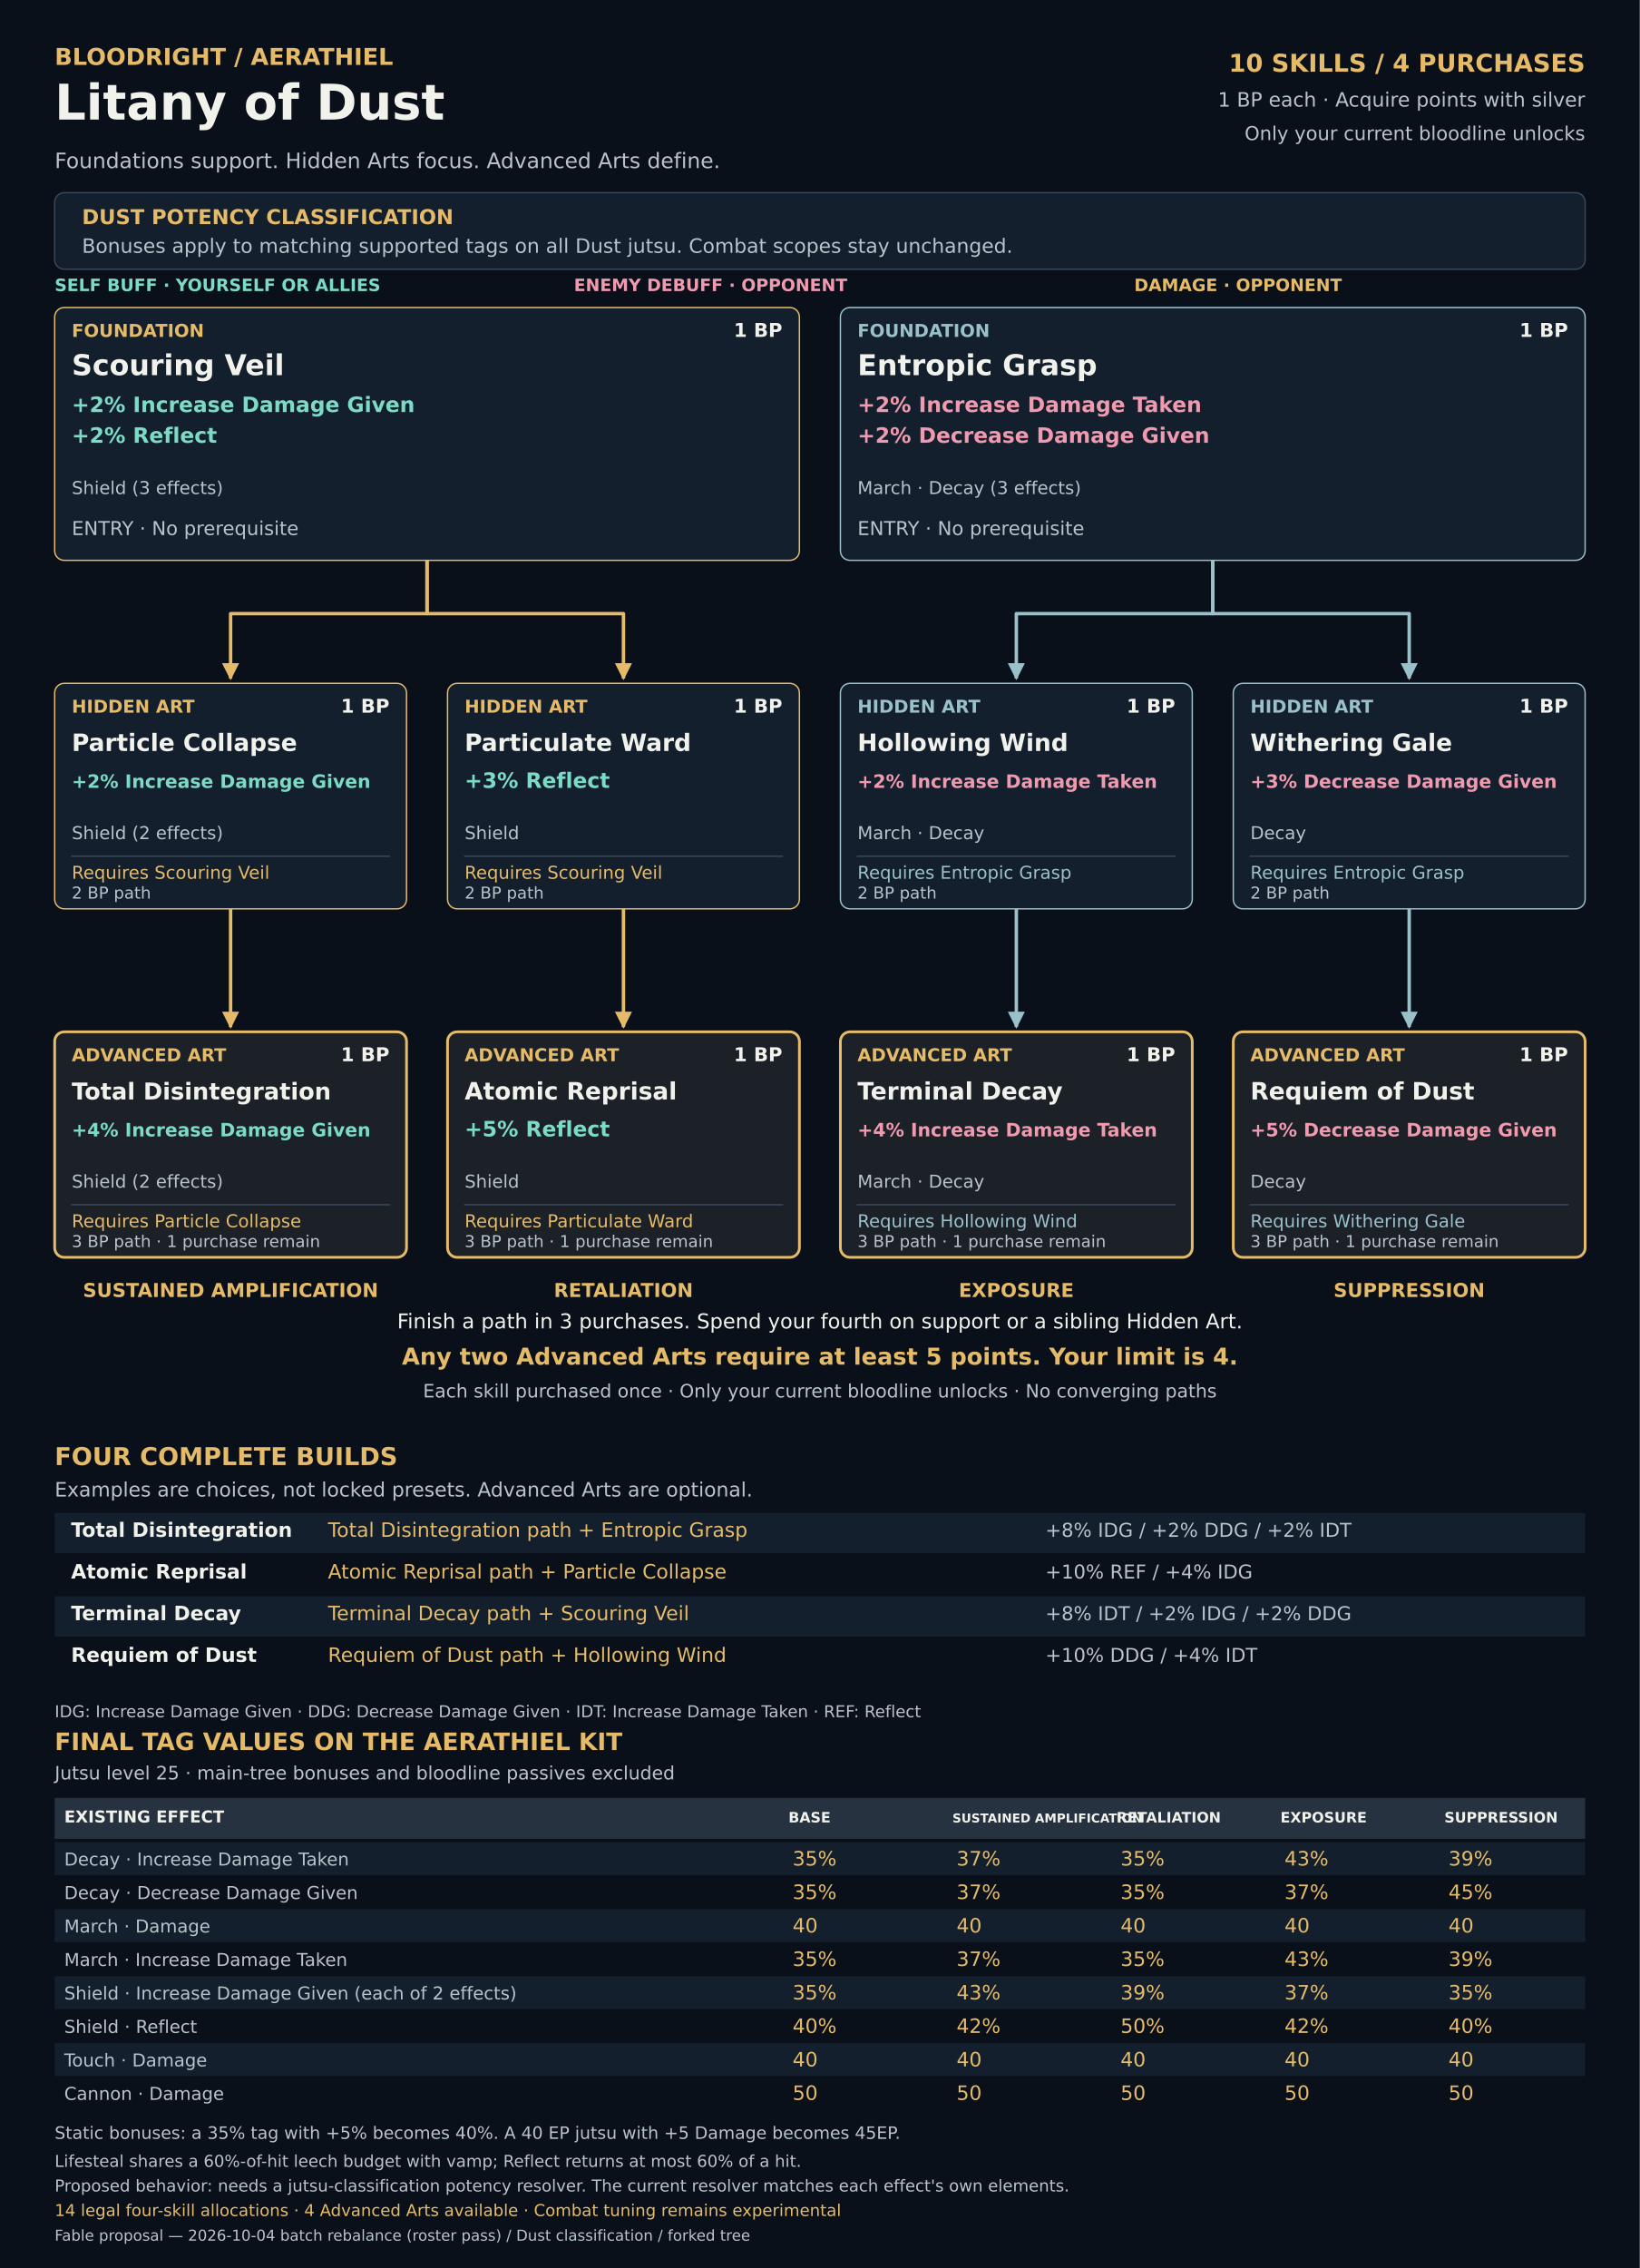
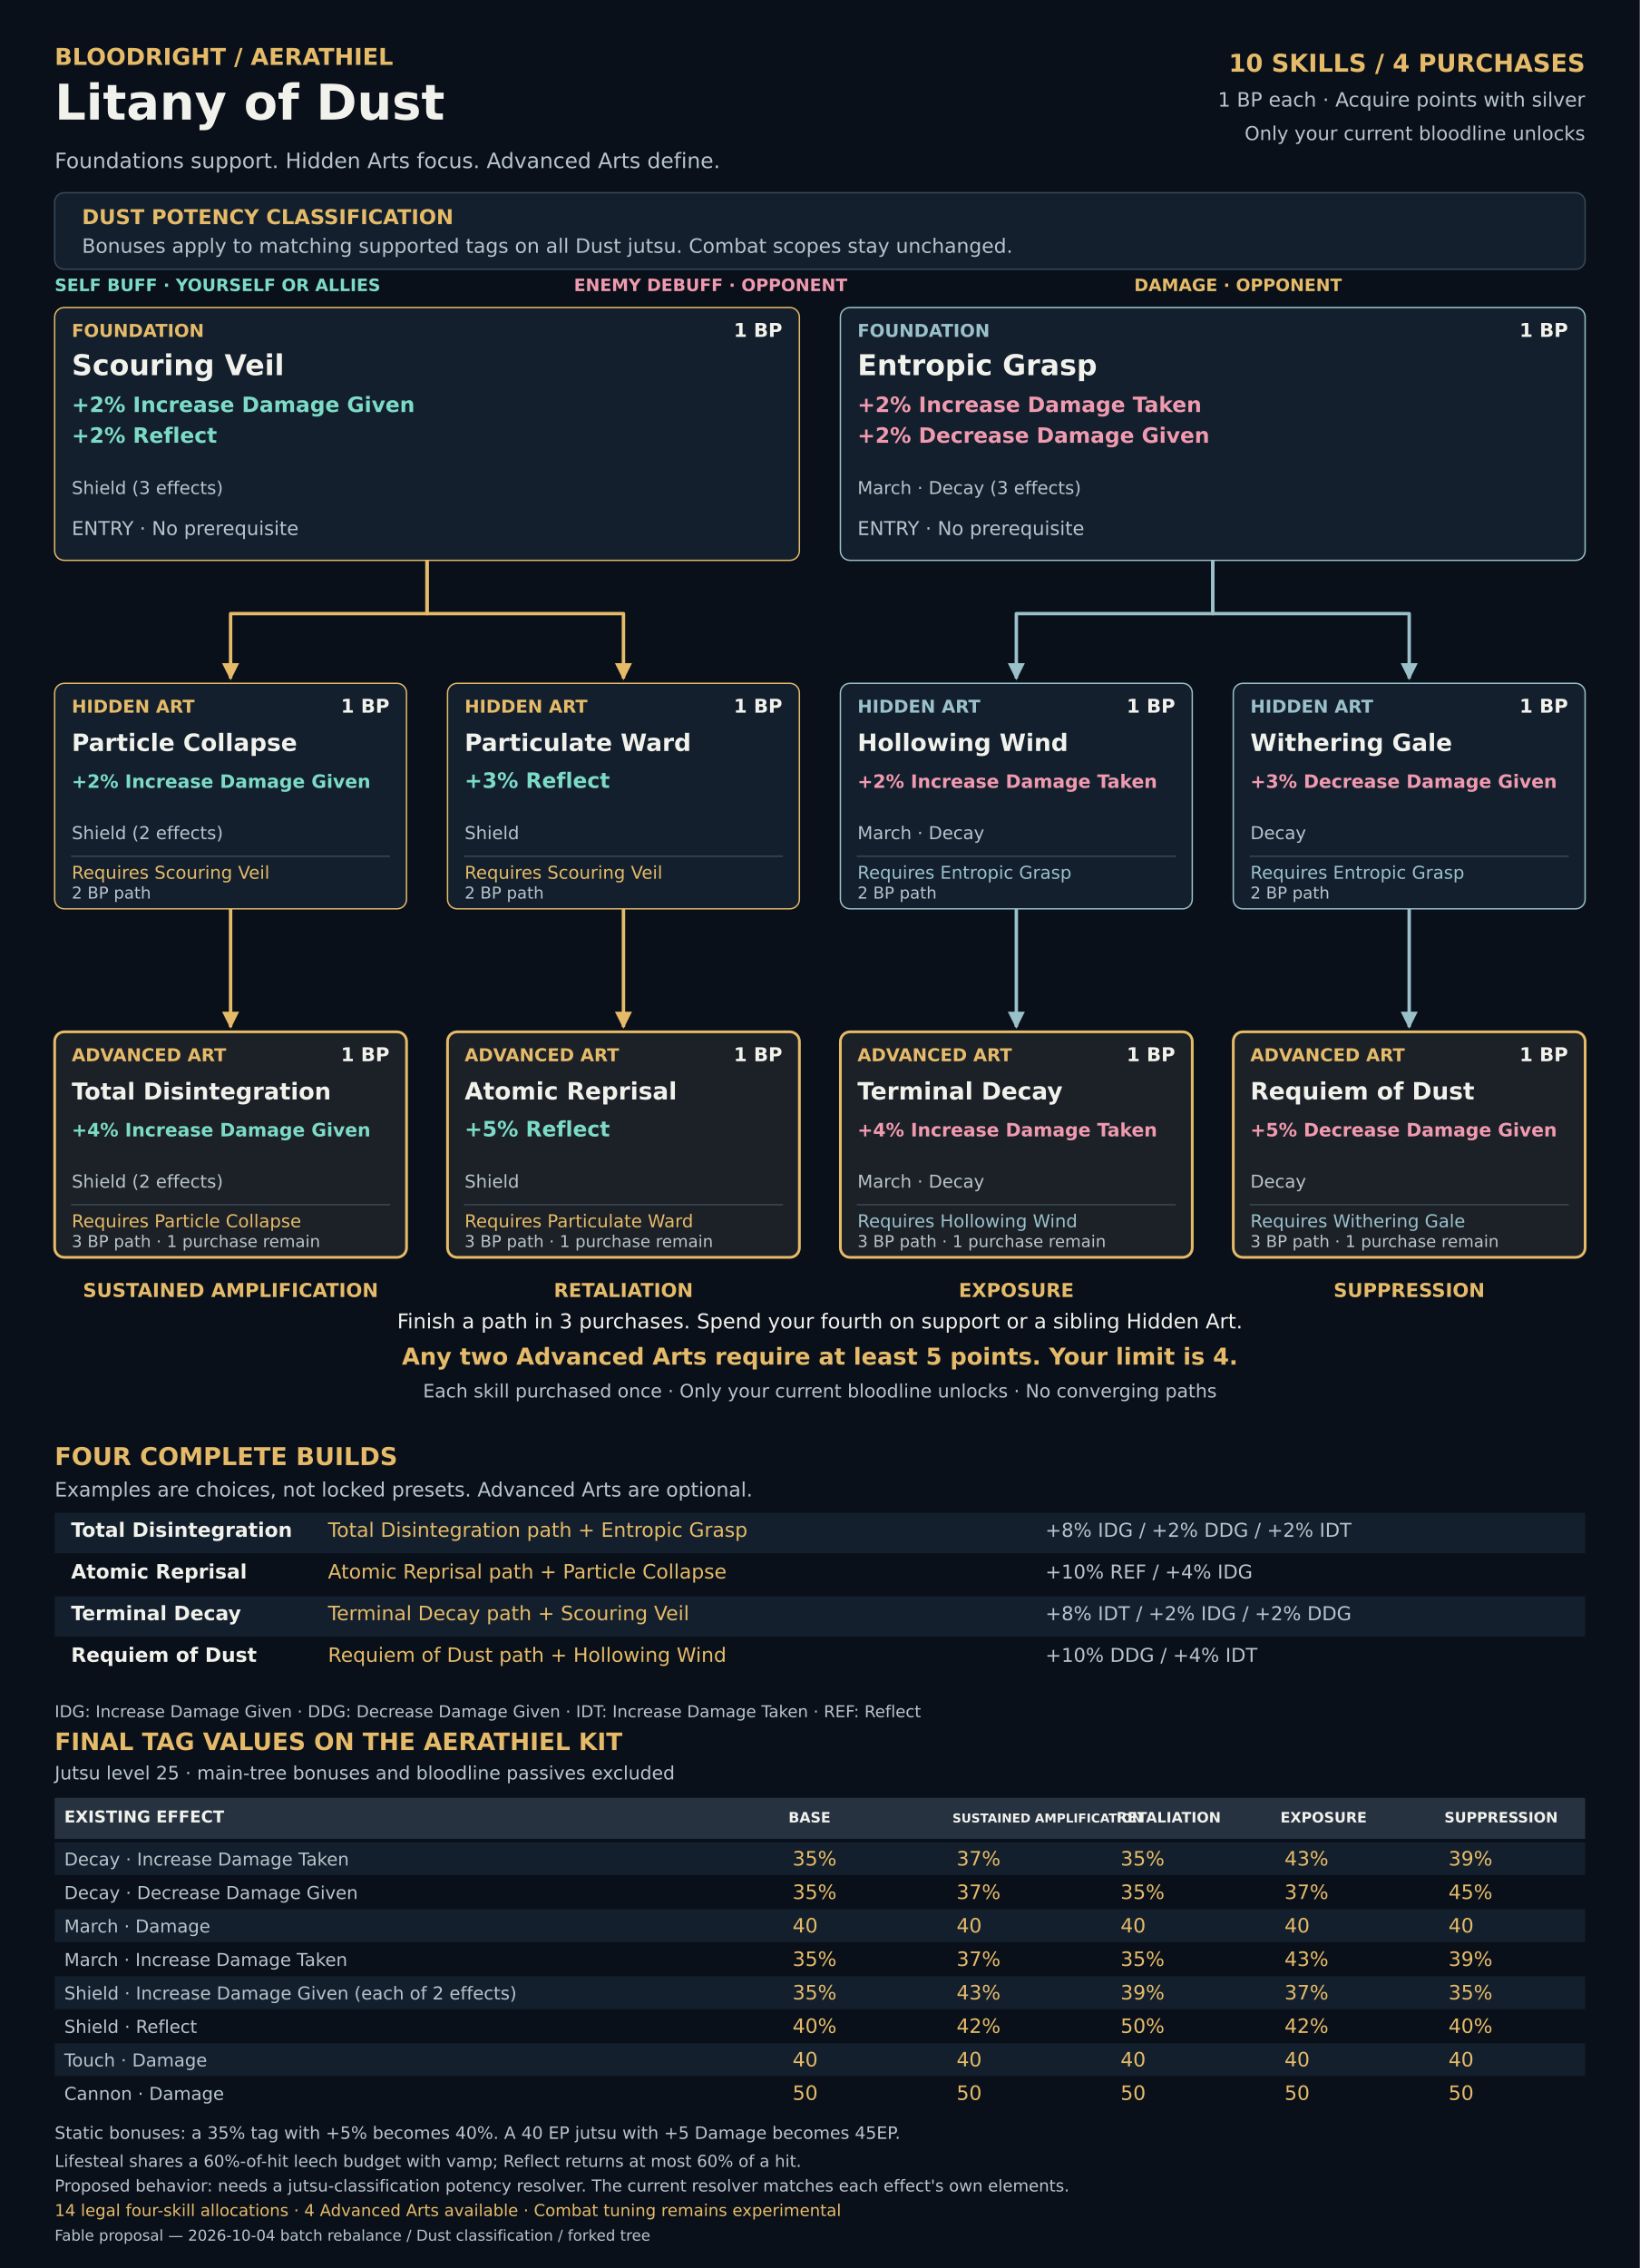
<svg xmlns="http://www.w3.org/2000/svg" width="2400" height="3319" viewBox="0 0 2400 3319" role="img" aria-labelledby="title desc">
  <defs>
    <marker id="arrow-0" viewBox="0 0 10 10" refX="9" refY="5" markerWidth="5" markerHeight="5" orient="auto">
      <path d="M0 0L10 5L0 10Z" fill="#e5bb69" />
    </marker>
    <marker id="arrow-1" viewBox="0 0 10 10" refX="9" refY="5" markerWidth="5" markerHeight="5" orient="auto">
      <path d="M0 0L10 5L0 10Z" fill="#9ac1ca" />
    </marker>
    <marker id="arrow-2" viewBox="0 0 10 10" refX="9" refY="5" markerWidth="5" markerHeight="5" orient="auto">
      <path d="M0 0L10 5L0 10Z" fill="#b8d98d" />
    </marker>
    <marker id="arrow-3" viewBox="0 0 10 10" refX="9" refY="5" markerWidth="5" markerHeight="5" orient="auto">
      <path d="M0 0L10 5L0 10Z" fill="#d9a6e0" />
    </marker>
  </defs>
  <g font-family="DejaVu Sans, sans-serif">
    <rect x="0" y="0" width="2400" height="3319" rx="0" fill="#0a101a" />
    <text x="80" y="95" font-size="34" font-weight="700" fill="#e5bb69" text-anchor="start">BLOODRIGHT / AERATHIEL</text>
    <text x="80" y="175" font-size="72" font-weight="700" fill="#f2f2ed" text-anchor="start">Litany of Dust</text>
    <text x="80" y="246" font-size="31" font-weight="400" fill="#b8c4cc" text-anchor="start">Foundations support. Hidden Arts focus. Advanced Arts define.</text>
    <text x="2320" y="105" font-size="36" font-weight="700" fill="#e5bb69" text-anchor="end">10 SKILLS  /  4 PURCHASES</text>
    <text x="2320" y="156" font-size="29" font-weight="400" fill="#b8c4cc" text-anchor="end">1 BP each · Acquire points with silver</text>
    <text x="2320" y="205" font-size="28" font-weight="400" fill="#b8c4cc" text-anchor="end">Only your current bloodline unlocks</text>
    <rect x="80" y="282" width="2240" height="112" rx="14" fill="#131f2c" stroke="#394858" stroke-width="2" />
    <text x="120" y="328" font-size="30" font-weight="700" fill="#e5bb69" text-anchor="start">DUST POTENCY CLASSIFICATION</text>
    <text x="120" y="370" font-size="29" font-weight="400" fill="#b8c4cc" text-anchor="start">Bonuses apply to matching supported tags on all Dust jutsu. Combat scopes stay unchanged.</text>
    <text x="80" y="426" font-size="25" font-weight="700" fill="#7cdbc7" text-anchor="start">SELF BUFF · YOURSELF OR ALLIES</text>
    <text x="840" y="426" font-size="25" font-weight="700" fill="#f09aaf" text-anchor="start">ENEMY DEBUFF · OPPONENT</text>
    <text x="1660" y="426" font-size="25" font-weight="700" fill="#e5bb69" text-anchor="start">DAMAGE · OPPONENT</text>
    <path id="edge-02-03" data-from="02" data-to="03" d="M337.5 1330 V1503" fill="none" stroke="#e5bb69" stroke-width="5" stroke-linejoin="round" marker-end="url(#arrow-0)" />
    <path id="edge-07-08" data-from="07" data-to="08" d="M912.5 1330 V1503" fill="none" stroke="#e5bb69" stroke-width="5" stroke-linejoin="round" marker-end="url(#arrow-0)" />
    <path id="edge-06-02" data-from="06" data-to="02" d="M625 820 V898 H337.5 V993" fill="none" stroke="#e5bb69" stroke-width="5" stroke-linejoin="round" marker-end="url(#arrow-0)" />
    <path id="edge-06-07" data-from="06" data-to="07" d="M625 820 V898 H912.5 V993" fill="none" stroke="#e5bb69" stroke-width="5" stroke-linejoin="round" marker-end="url(#arrow-0)" />
    <path id="edge-04-05" data-from="04" data-to="05" d="M1487.5 1330 V1503" fill="none" stroke="#9ac1ca" stroke-width="5" stroke-linejoin="round" marker-end="url(#arrow-1)" />
    <path id="edge-09-10" data-from="09" data-to="10" d="M2062.5 1330 V1503" fill="none" stroke="#9ac1ca" stroke-width="5" stroke-linejoin="round" marker-end="url(#arrow-1)" />
    <path id="edge-01-04" data-from="01" data-to="04" d="M1775 820 V898 H1487.5 V993" fill="none" stroke="#9ac1ca" stroke-width="5" stroke-linejoin="round" marker-end="url(#arrow-1)" />
    <path id="edge-01-09" data-from="01" data-to="09" d="M1775 820 V898 H2062.5 V993" fill="none" stroke="#9ac1ca" stroke-width="5" stroke-linejoin="round" marker-end="url(#arrow-1)" />
    <g id="node-06" data-cost="1" data-prerequisites="" data-potency-classification="Dust">
      <rect x="80" y="450" width="1090" height="370" rx="14" fill="#131f2c" stroke="#e5bb69" stroke-width="2" />
      <text x="105.0" y="493" font-size="26" font-weight="700" fill="#e5bb69" text-anchor="start">FOUNDATION</text>
      <text x="1145.0" y="493" font-size="28" font-weight="700" fill="#f2f2ed" text-anchor="end">1 BP</text>
      <text x="105.0" y="549" font-size="42" font-weight="700" fill="#f2f2ed" text-anchor="start">Scouring Veil</text>
      <text x="105.0" y="603" font-size="31" font-weight="700" fill="#7cdbc7" text-anchor="start">+2% Increase Damage Given</text>
      <text x="105.0" y="648" font-size="31" font-weight="700" fill="#7cdbc7" text-anchor="start">+2% Reflect</text>
      <text x="105.0" y="723" font-size="26" font-weight="400" fill="#b8c4cc" text-anchor="start">Shield (3 effects)</text>
      <text x="105.0" y="783" font-size="28" font-weight="400" fill="#b8c4cc" text-anchor="start">ENTRY · No prerequisite</text>
    </g>
    <g id="node-01" data-cost="1" data-prerequisites="" data-potency-classification="Dust">
      <rect x="1230" y="450" width="1090" height="370" rx="14" fill="#131f2c" stroke="#9ac1ca" stroke-width="2" />
      <text x="1255.0" y="493" font-size="26" font-weight="700" fill="#9ac1ca" text-anchor="start">FOUNDATION</text>
      <text x="2295.0" y="493" font-size="28" font-weight="700" fill="#f2f2ed" text-anchor="end">1 BP</text>
      <text x="1255.0" y="549" font-size="42" font-weight="700" fill="#f2f2ed" text-anchor="start">Entropic Grasp</text>
      <text x="1255.0" y="603" font-size="31" font-weight="700" fill="#f09aaf" text-anchor="start">+2% Increase Damage Taken</text>
      <text x="1255.0" y="648" font-size="31" font-weight="700" fill="#f09aaf" text-anchor="start">+2% Decrease Damage Given</text>
      <text x="1255.0" y="723" font-size="26" font-weight="400" fill="#b8c4cc" text-anchor="start">March · Decay (3 effects)</text>
      <text x="1255.0" y="783" font-size="28" font-weight="400" fill="#b8c4cc" text-anchor="start">ENTRY · No prerequisite</text>
    </g>
    <g id="node-02" data-cost="1" data-prerequisites="06" data-potency-classification="Dust">
      <rect x="80" y="1000" width="515" height="330" rx="14" fill="#131f2c" stroke="#e5bb69" stroke-width="2" />
      <text x="105.0" y="1043" font-size="26" font-weight="700" fill="#e5bb69" text-anchor="start">HIDDEN ART</text>
      <text x="570.0" y="1043" font-size="28" font-weight="700" fill="#f2f2ed" text-anchor="end">1 BP</text>
      <text x="105.0" y="1099" font-size="35" font-weight="700" fill="#f2f2ed" text-anchor="start">Particle Collapse</text>
      <text x="105.0" y="1153" font-size="27" font-weight="700" fill="#7cdbc7" text-anchor="start">+2% Increase Damage Given</text>
      <text x="105.0" y="1228" font-size="26" font-weight="400" fill="#b8c4cc" text-anchor="start">Shield (2 effects)</text>
      <path d="M104 1253 L571 1253" fill="none" stroke="#394858" stroke-width="2" />
      <text x="105.0" y="1286" font-size="26" font-weight="400" fill="#e5bb69" text-anchor="start">Requires Scouring Veil</text>
      <text x="105.0" y="1315" font-size="24" font-weight="400" fill="#b8c4cc" text-anchor="start">2 BP path</text>
    </g>
    <g id="node-07" data-cost="1" data-prerequisites="06" data-potency-classification="Dust">
      <rect x="655" y="1000" width="515" height="330" rx="14" fill="#131f2c" stroke="#e5bb69" stroke-width="2" />
      <text x="680.0" y="1043" font-size="26" font-weight="700" fill="#e5bb69" text-anchor="start">HIDDEN ART</text>
      <text x="1145.0" y="1043" font-size="28" font-weight="700" fill="#f2f2ed" text-anchor="end">1 BP</text>
      <text x="680.0" y="1099" font-size="35" font-weight="700" fill="#f2f2ed" text-anchor="start">Particulate Ward</text>
      <text x="680.0" y="1153" font-size="31" font-weight="700" fill="#7cdbc7" text-anchor="start">+3% Reflect</text>
      <text x="680.0" y="1228" font-size="26" font-weight="400" fill="#b8c4cc" text-anchor="start">Shield</text>
      <path d="M679 1253 L1146 1253" fill="none" stroke="#394858" stroke-width="2" />
      <text x="680.0" y="1286" font-size="26" font-weight="400" fill="#e5bb69" text-anchor="start">Requires Scouring Veil</text>
      <text x="680.0" y="1315" font-size="24" font-weight="400" fill="#b8c4cc" text-anchor="start">2 BP path</text>
    </g>
    <g id="node-04" data-cost="1" data-prerequisites="01" data-potency-classification="Dust">
      <rect x="1230" y="1000" width="515" height="330" rx="14" fill="#131f2c" stroke="#9ac1ca" stroke-width="2" />
      <text x="1255.0" y="1043" font-size="26" font-weight="700" fill="#9ac1ca" text-anchor="start">HIDDEN ART</text>
      <text x="1720.0" y="1043" font-size="28" font-weight="700" fill="#f2f2ed" text-anchor="end">1 BP</text>
      <text x="1255.0" y="1099" font-size="35" font-weight="700" fill="#f2f2ed" text-anchor="start">Hollowing Wind</text>
      <text x="1255.0" y="1153" font-size="27" font-weight="700" fill="#f09aaf" text-anchor="start">+2% Increase Damage Taken</text>
      <text x="1255.0" y="1228" font-size="26" font-weight="400" fill="#b8c4cc" text-anchor="start">March · Decay</text>
      <path d="M1254 1253 L1721 1253" fill="none" stroke="#394858" stroke-width="2" />
      <text x="1255.0" y="1286" font-size="26" font-weight="400" fill="#9ac1ca" text-anchor="start">Requires Entropic Grasp</text>
      <text x="1255.0" y="1315" font-size="24" font-weight="400" fill="#b8c4cc" text-anchor="start">2 BP path</text>
    </g>
    <g id="node-09" data-cost="1" data-prerequisites="01" data-potency-classification="Dust">
      <rect x="1805" y="1000" width="515" height="330" rx="14" fill="#131f2c" stroke="#9ac1ca" stroke-width="2" />
      <text x="1830.0" y="1043" font-size="26" font-weight="700" fill="#9ac1ca" text-anchor="start">HIDDEN ART</text>
      <text x="2295.0" y="1043" font-size="28" font-weight="700" fill="#f2f2ed" text-anchor="end">1 BP</text>
      <text x="1830.0" y="1099" font-size="35" font-weight="700" fill="#f2f2ed" text-anchor="start">Withering Gale</text>
      <text x="1830.0" y="1153" font-size="27" font-weight="700" fill="#f09aaf" text-anchor="start">+3% Decrease Damage Given</text>
      <text x="1830.0" y="1228" font-size="26" font-weight="400" fill="#b8c4cc" text-anchor="start">Decay</text>
      <path d="M1829 1253 L2296 1253" fill="none" stroke="#394858" stroke-width="2" />
      <text x="1830.0" y="1286" font-size="26" font-weight="400" fill="#9ac1ca" text-anchor="start">Requires Entropic Grasp</text>
      <text x="1830.0" y="1315" font-size="24" font-weight="400" fill="#b8c4cc" text-anchor="start">2 BP path</text>
    </g>
    <g id="node-03" data-cost="1" data-prerequisites="02" data-potency-classification="Dust">
      <rect x="80" y="1510" width="515" height="330" rx="14" fill="#1c2027" stroke="#e5bb69" stroke-width="4" />
      <text x="105.0" y="1553" font-size="26" font-weight="700" fill="#e5bb69" text-anchor="start">ADVANCED ART</text>
      <text x="570.0" y="1553" font-size="28" font-weight="700" fill="#f2f2ed" text-anchor="end">1 BP</text>
      <text x="105.0" y="1609" font-size="34" font-weight="700" fill="#f2f2ed" text-anchor="start">Total Disintegration</text>
      <text x="105.0" y="1663" font-size="27" font-weight="700" fill="#7cdbc7" text-anchor="start">+4% Increase Damage Given</text>
      <text x="105.0" y="1738" font-size="26" font-weight="400" fill="#b8c4cc" text-anchor="start">Shield (2 effects)</text>
      <path d="M104 1763 L571 1763" fill="none" stroke="#394858" stroke-width="2" />
      <text x="105.0" y="1796" font-size="26" font-weight="400" fill="#e5bb69" text-anchor="start">Requires Particle Collapse</text>
      <text x="105.0" y="1825" font-size="24" font-weight="400" fill="#b8c4cc" text-anchor="start">3 BP path · 1 purchase remain</text>
    </g>
    <g id="node-08" data-cost="1" data-prerequisites="07" data-potency-classification="Dust">
      <rect x="655" y="1510" width="515" height="330" rx="14" fill="#1c2027" stroke="#e5bb69" stroke-width="4" />
      <text x="680.0" y="1553" font-size="26" font-weight="700" fill="#e5bb69" text-anchor="start">ADVANCED ART</text>
      <text x="1145.0" y="1553" font-size="28" font-weight="700" fill="#f2f2ed" text-anchor="end">1 BP</text>
      <text x="680.0" y="1609" font-size="35" font-weight="700" fill="#f2f2ed" text-anchor="start">Atomic Reprisal</text>
      <text x="680.0" y="1663" font-size="31" font-weight="700" fill="#7cdbc7" text-anchor="start">+5% Reflect</text>
      <text x="680.0" y="1738" font-size="26" font-weight="400" fill="#b8c4cc" text-anchor="start">Shield</text>
      <path d="M679 1763 L1146 1763" fill="none" stroke="#394858" stroke-width="2" />
      <text x="680.0" y="1796" font-size="26" font-weight="400" fill="#e5bb69" text-anchor="start">Requires Particulate Ward</text>
      <text x="680.0" y="1825" font-size="24" font-weight="400" fill="#b8c4cc" text-anchor="start">3 BP path · 1 purchase remain</text>
    </g>
    <g id="node-05" data-cost="1" data-prerequisites="04" data-potency-classification="Dust">
      <rect x="1230" y="1510" width="515" height="330" rx="14" fill="#1c2027" stroke="#e5bb69" stroke-width="4" />
      <text x="1255.0" y="1553" font-size="26" font-weight="700" fill="#e5bb69" text-anchor="start">ADVANCED ART</text>
      <text x="1720.0" y="1553" font-size="28" font-weight="700" fill="#f2f2ed" text-anchor="end">1 BP</text>
      <text x="1255.0" y="1609" font-size="35" font-weight="700" fill="#f2f2ed" text-anchor="start">Terminal Decay</text>
      <text x="1255.0" y="1663" font-size="27" font-weight="700" fill="#f09aaf" text-anchor="start">+4% Increase Damage Taken</text>
      <text x="1255.0" y="1738" font-size="26" font-weight="400" fill="#b8c4cc" text-anchor="start">March · Decay</text>
      <path d="M1254 1763 L1721 1763" fill="none" stroke="#394858" stroke-width="2" />
      <text x="1255.0" y="1796" font-size="26" font-weight="400" fill="#9ac1ca" text-anchor="start">Requires Hollowing Wind</text>
      <text x="1255.0" y="1825" font-size="24" font-weight="400" fill="#b8c4cc" text-anchor="start">3 BP path · 1 purchase remain</text>
    </g>
    <g id="node-10" data-cost="1" data-prerequisites="09" data-potency-classification="Dust">
      <rect x="1805" y="1510" width="515" height="330" rx="14" fill="#1c2027" stroke="#e5bb69" stroke-width="4" />
      <text x="1830.0" y="1553" font-size="26" font-weight="700" fill="#e5bb69" text-anchor="start">ADVANCED ART</text>
      <text x="2295.0" y="1553" font-size="28" font-weight="700" fill="#f2f2ed" text-anchor="end">1 BP</text>
      <text x="1830.0" y="1609" font-size="35" font-weight="700" fill="#f2f2ed" text-anchor="start">Requiem of Dust</text>
      <text x="1830.0" y="1663" font-size="27" font-weight="700" fill="#f09aaf" text-anchor="start">+5% Decrease Damage Given</text>
      <text x="1830.0" y="1738" font-size="26" font-weight="400" fill="#b8c4cc" text-anchor="start">Decay</text>
      <path d="M1829 1763 L2296 1763" fill="none" stroke="#394858" stroke-width="2" />
      <text x="1830.0" y="1796" font-size="26" font-weight="400" fill="#9ac1ca" text-anchor="start">Requires Withering Gale</text>
      <text x="1830.0" y="1825" font-size="24" font-weight="400" fill="#b8c4cc" text-anchor="start">3 BP path · 1 purchase remain</text>
    </g>
    <text x="337.5" y="1898" font-size="28" font-weight="700" fill="#e5bb69" text-anchor="middle">SUSTAINED AMPLIFICATION</text>
    <text x="912.5" y="1898" font-size="28" font-weight="700" fill="#e5bb69" text-anchor="middle">RETALIATION</text>
    <text x="1487.5" y="1898" font-size="28" font-weight="700" fill="#e5bb69" text-anchor="middle">EXPOSURE</text>
    <text x="2062.5" y="1898" font-size="28" font-weight="700" fill="#e5bb69" text-anchor="middle">SUPPRESSION</text>
    <text x="1200.0" y="1944" font-size="30" font-weight="400" fill="#f2f2ed" text-anchor="middle">Finish a path in 3 purchases. Spend your fourth on support or a sibling Hidden Art.</text>
    <text x="1200.0" y="1997" font-size="34" font-weight="700" fill="#e5bb69" text-anchor="middle">Any two Advanced Arts require at least 5 points. Your limit is 4.</text>
    <text x="1200.0" y="2045" font-size="27" font-weight="400" fill="#b8c4cc" text-anchor="middle">Each skill purchased once · Only your current bloodline unlocks · No converging paths</text>
    <text x="80" y="2144" font-size="36" font-weight="700" fill="#e5bb69" text-anchor="start">FOUR COMPLETE BUILDS</text>
    <text x="80" y="2190" font-size="29" font-weight="400" fill="#b8c4cc" text-anchor="start">Examples are choices, not locked presets. Advanced Arts are optional.</text>
    <rect x="80" y="2214" width="2240" height="59" rx="0" fill="#131f2c" />
    <text x="104" y="2249" font-size="29" font-weight="700" fill="#f2f2ed" text-anchor="start">Total Disintegration</text>
    <text x="480" y="2249" font-size="29" font-weight="400" fill="#e5bb69" text-anchor="start">Total Disintegration path + Entropic Grasp</text>
    <text x="1530" y="2249" font-size="28" font-weight="400" fill="#b8c4cc" text-anchor="start">+8% IDG / +2% DDG / +2% IDT</text>
    <rect x="80" y="2275" width="2240" height="59" rx="0" fill="#0a101a" />
    <text x="104" y="2310" font-size="29" font-weight="700" fill="#f2f2ed" text-anchor="start">Atomic Reprisal</text>
    <text x="480" y="2310" font-size="29" font-weight="400" fill="#e5bb69" text-anchor="start">Atomic Reprisal path + Particle Collapse</text>
    <text x="1530" y="2310" font-size="28" font-weight="400" fill="#b8c4cc" text-anchor="start">+10% REF / +4% IDG</text>
    <rect x="80" y="2336" width="2240" height="59" rx="0" fill="#131f2c" />
    <text x="104" y="2371" font-size="29" font-weight="700" fill="#f2f2ed" text-anchor="start">Terminal Decay</text>
    <text x="480" y="2371" font-size="29" font-weight="400" fill="#e5bb69" text-anchor="start">Terminal Decay path + Scouring Veil</text>
    <text x="1530" y="2371" font-size="28" font-weight="400" fill="#b8c4cc" text-anchor="start">+8% IDT / +2% IDG / +2% DDG</text>
    <rect x="80" y="2397" width="2240" height="59" rx="0" fill="#0a101a" />
    <text x="104" y="2432" font-size="29" font-weight="700" fill="#f2f2ed" text-anchor="start">Requiem of Dust</text>
    <text x="480" y="2432" font-size="29" font-weight="400" fill="#e5bb69" text-anchor="start">Requiem of Dust path + Hollowing Wind</text>
    <text x="1530" y="2432" font-size="28" font-weight="400" fill="#b8c4cc" text-anchor="start">+10% DDG / +4% IDT</text>
    <text x="80" y="2513" font-size="24" font-weight="400" fill="#b8c4cc" text-anchor="start">IDG: Increase Damage Given · DDG: Decrease Damage Given · IDT: Increase Damage Taken · REF: Reflect</text>
    <text x="80" y="2561" font-size="35" font-weight="700" fill="#e5bb69" text-anchor="start">FINAL TAG VALUES ON THE AERATHIEL KIT</text>
    <text x="80" y="2604" font-size="27" font-weight="400" fill="#b8c4cc" text-anchor="start">Jutsu level 25 · main-tree bonuses and bloodline passives excluded</text>
    <rect x="80" y="2631" width="2240" height="60" rx="0" fill="#263240" />
    <text x="94" y="2667" font-size="24" font-weight="700" fill="#f2f2ed" text-anchor="start">EXISTING EFFECT</text>
    <text x="1154.0" y="2667" font-size="21" font-weight="700" fill="#f2f2ed" text-anchor="start">BASE</text>
    <text x="1394.0" y="2667" font-size="18" font-weight="700" fill="#f2f2ed" text-anchor="start">SUSTAINED AMPLIFICATION</text>
    <text x="1634.0" y="2667" font-size="21" font-weight="700" fill="#f2f2ed" text-anchor="start">RETALIATION</text>
    <text x="1874.0" y="2667" font-size="21" font-weight="700" fill="#f2f2ed" text-anchor="start">EXPOSURE</text>
    <text x="2114.0" y="2667" font-size="21" font-weight="700" fill="#f2f2ed" text-anchor="start">SUPPRESSION</text>
    <rect x="80" y="2696" width="2240" height="48" rx="0" fill="#131f2c" />
    <text x="94" y="2730" font-size="26" font-weight="400" fill="#b8c4cc" text-anchor="start">Decay · Increase Damage Taken</text>
    <text x="1160.0" y="2730" font-size="29" font-weight="400" fill="#e5bb69" text-anchor="start">35%</text>
    <text x="1400.0" y="2730" font-size="29" font-weight="400" fill="#e5bb69" text-anchor="start">37%</text>
    <text x="1640.0" y="2730" font-size="29" font-weight="400" fill="#e5bb69" text-anchor="start">35%</text>
    <text x="1880.0" y="2730" font-size="29" font-weight="400" fill="#e5bb69" text-anchor="start">43%</text>
    <text x="2120.0" y="2730" font-size="29" font-weight="400" fill="#e5bb69" text-anchor="start">39%</text>
    <text x="94" y="2779" font-size="26" font-weight="400" fill="#b8c4cc" text-anchor="start">Decay · Decrease Damage Given</text>
    <text x="1160.0" y="2779" font-size="29" font-weight="400" fill="#e5bb69" text-anchor="start">35%</text>
    <text x="1400.0" y="2779" font-size="29" font-weight="400" fill="#e5bb69" text-anchor="start">37%</text>
    <text x="1640.0" y="2779" font-size="29" font-weight="400" fill="#e5bb69" text-anchor="start">35%</text>
    <text x="1880.0" y="2779" font-size="29" font-weight="400" fill="#e5bb69" text-anchor="start">37%</text>
    <text x="2120.0" y="2779" font-size="29" font-weight="400" fill="#e5bb69" text-anchor="start">45%</text>
    <rect x="80" y="2794" width="2240" height="48" rx="0" fill="#131f2c" />
    <text x="94" y="2828" font-size="26" font-weight="400" fill="#b8c4cc" text-anchor="start">March · Damage</text>
    <text x="1160.0" y="2828" font-size="29" font-weight="400" fill="#e5bb69" text-anchor="start">40</text>
    <text x="1400.0" y="2828" font-size="29" font-weight="400" fill="#e5bb69" text-anchor="start">40</text>
    <text x="1640.0" y="2828" font-size="29" font-weight="400" fill="#e5bb69" text-anchor="start">40</text>
    <text x="1880.0" y="2828" font-size="29" font-weight="400" fill="#e5bb69" text-anchor="start">40</text>
    <text x="2120.0" y="2828" font-size="29" font-weight="400" fill="#e5bb69" text-anchor="start">40</text>
    <text x="94" y="2877" font-size="26" font-weight="400" fill="#b8c4cc" text-anchor="start">March · Increase Damage Taken</text>
    <text x="1160.0" y="2877" font-size="29" font-weight="400" fill="#e5bb69" text-anchor="start">35%</text>
    <text x="1400.0" y="2877" font-size="29" font-weight="400" fill="#e5bb69" text-anchor="start">37%</text>
    <text x="1640.0" y="2877" font-size="29" font-weight="400" fill="#e5bb69" text-anchor="start">35%</text>
    <text x="1880.0" y="2877" font-size="29" font-weight="400" fill="#e5bb69" text-anchor="start">43%</text>
    <text x="2120.0" y="2877" font-size="29" font-weight="400" fill="#e5bb69" text-anchor="start">39%</text>
    <rect x="80" y="2892" width="2240" height="48" rx="0" fill="#131f2c" />
    <text x="94" y="2926" font-size="26" font-weight="400" fill="#b8c4cc" text-anchor="start">Shield · Increase Damage Given (each of 2 effects)</text>
    <text x="1160.0" y="2926" font-size="29" font-weight="400" fill="#e5bb69" text-anchor="start">35%</text>
    <text x="1400.0" y="2926" font-size="29" font-weight="400" fill="#e5bb69" text-anchor="start">43%</text>
    <text x="1640.0" y="2926" font-size="29" font-weight="400" fill="#e5bb69" text-anchor="start">39%</text>
    <text x="1880.0" y="2926" font-size="29" font-weight="400" fill="#e5bb69" text-anchor="start">37%</text>
    <text x="2120.0" y="2926" font-size="29" font-weight="400" fill="#e5bb69" text-anchor="start">35%</text>
    <text x="94" y="2975" font-size="26" font-weight="400" fill="#b8c4cc" text-anchor="start">Shield · Reflect</text>
    <text x="1160.0" y="2975" font-size="29" font-weight="400" fill="#e5bb69" text-anchor="start">40%</text>
    <text x="1400.0" y="2975" font-size="29" font-weight="400" fill="#e5bb69" text-anchor="start">42%</text>
    <text x="1640.0" y="2975" font-size="29" font-weight="400" fill="#e5bb69" text-anchor="start">50%</text>
    <text x="1880.0" y="2975" font-size="29" font-weight="400" fill="#e5bb69" text-anchor="start">42%</text>
    <text x="2120.0" y="2975" font-size="29" font-weight="400" fill="#e5bb69" text-anchor="start">40%</text>
    <rect x="80" y="2990" width="2240" height="48" rx="0" fill="#131f2c" />
    <text x="94" y="3024" font-size="26" font-weight="400" fill="#b8c4cc" text-anchor="start">Touch · Damage</text>
    <text x="1160.0" y="3024" font-size="29" font-weight="400" fill="#e5bb69" text-anchor="start">40</text>
    <text x="1400.0" y="3024" font-size="29" font-weight="400" fill="#e5bb69" text-anchor="start">40</text>
    <text x="1640.0" y="3024" font-size="29" font-weight="400" fill="#e5bb69" text-anchor="start">40</text>
    <text x="1880.0" y="3024" font-size="29" font-weight="400" fill="#e5bb69" text-anchor="start">40</text>
    <text x="2120.0" y="3024" font-size="29" font-weight="400" fill="#e5bb69" text-anchor="start">40</text>
    <text x="94" y="3073" font-size="26" font-weight="400" fill="#b8c4cc" text-anchor="start">Cannon · Damage</text>
    <text x="1160.0" y="3073" font-size="29" font-weight="400" fill="#e5bb69" text-anchor="start">50</text>
    <text x="1400.0" y="3073" font-size="29" font-weight="400" fill="#e5bb69" text-anchor="start">50</text>
    <text x="1640.0" y="3073" font-size="29" font-weight="400" fill="#e5bb69" text-anchor="start">50</text>
    <text x="1880.0" y="3073" font-size="29" font-weight="400" fill="#e5bb69" text-anchor="start">50</text>
    <text x="2120.0" y="3073" font-size="29" font-weight="400" fill="#e5bb69" text-anchor="start">50</text>
    <text x="80" y="3130" font-size="25" font-weight="400" fill="#b8c4cc" text-anchor="start">Static bonuses: a 35% tag with +5% becomes 40%. A 40 EP jutsu with +5 Damage becomes 45EP.</text>
    <text x="80" y="3171" font-size="24" font-weight="400" fill="#b8c4cc" text-anchor="start">Lifesteal shares a 60%-of-hit leech budget with vamp; Reflect returns at most 60% of a hit.</text>
    <text x="80" y="3207" font-size="24" font-weight="400" fill="#b8c4cc" text-anchor="start">Proposed behavior: needs a jutsu-classification potency resolver. The current resolver matches each effect's own elements.</text>
    <text x="80" y="3243" font-size="24" font-weight="400" fill="#e5bb69" text-anchor="start">14 legal four-skill allocations · 4 Advanced Arts available · Combat tuning remains experimental</text>
-     <text x="80" y="3279" font-size="22" font-weight="400" fill="#b8c4cc" text-anchor="start">Fable proposal — 2026-10-04 batch rebalance (roster pass) / Dust classification / forked tree</text>
+     <text x="80" y="3279" font-size="22" font-weight="400" fill="#b8c4cc" text-anchor="start">Fable proposal — 2026-10-04 batch rebalance / Dust classification / forked tree</text>
  </g>
</svg>
